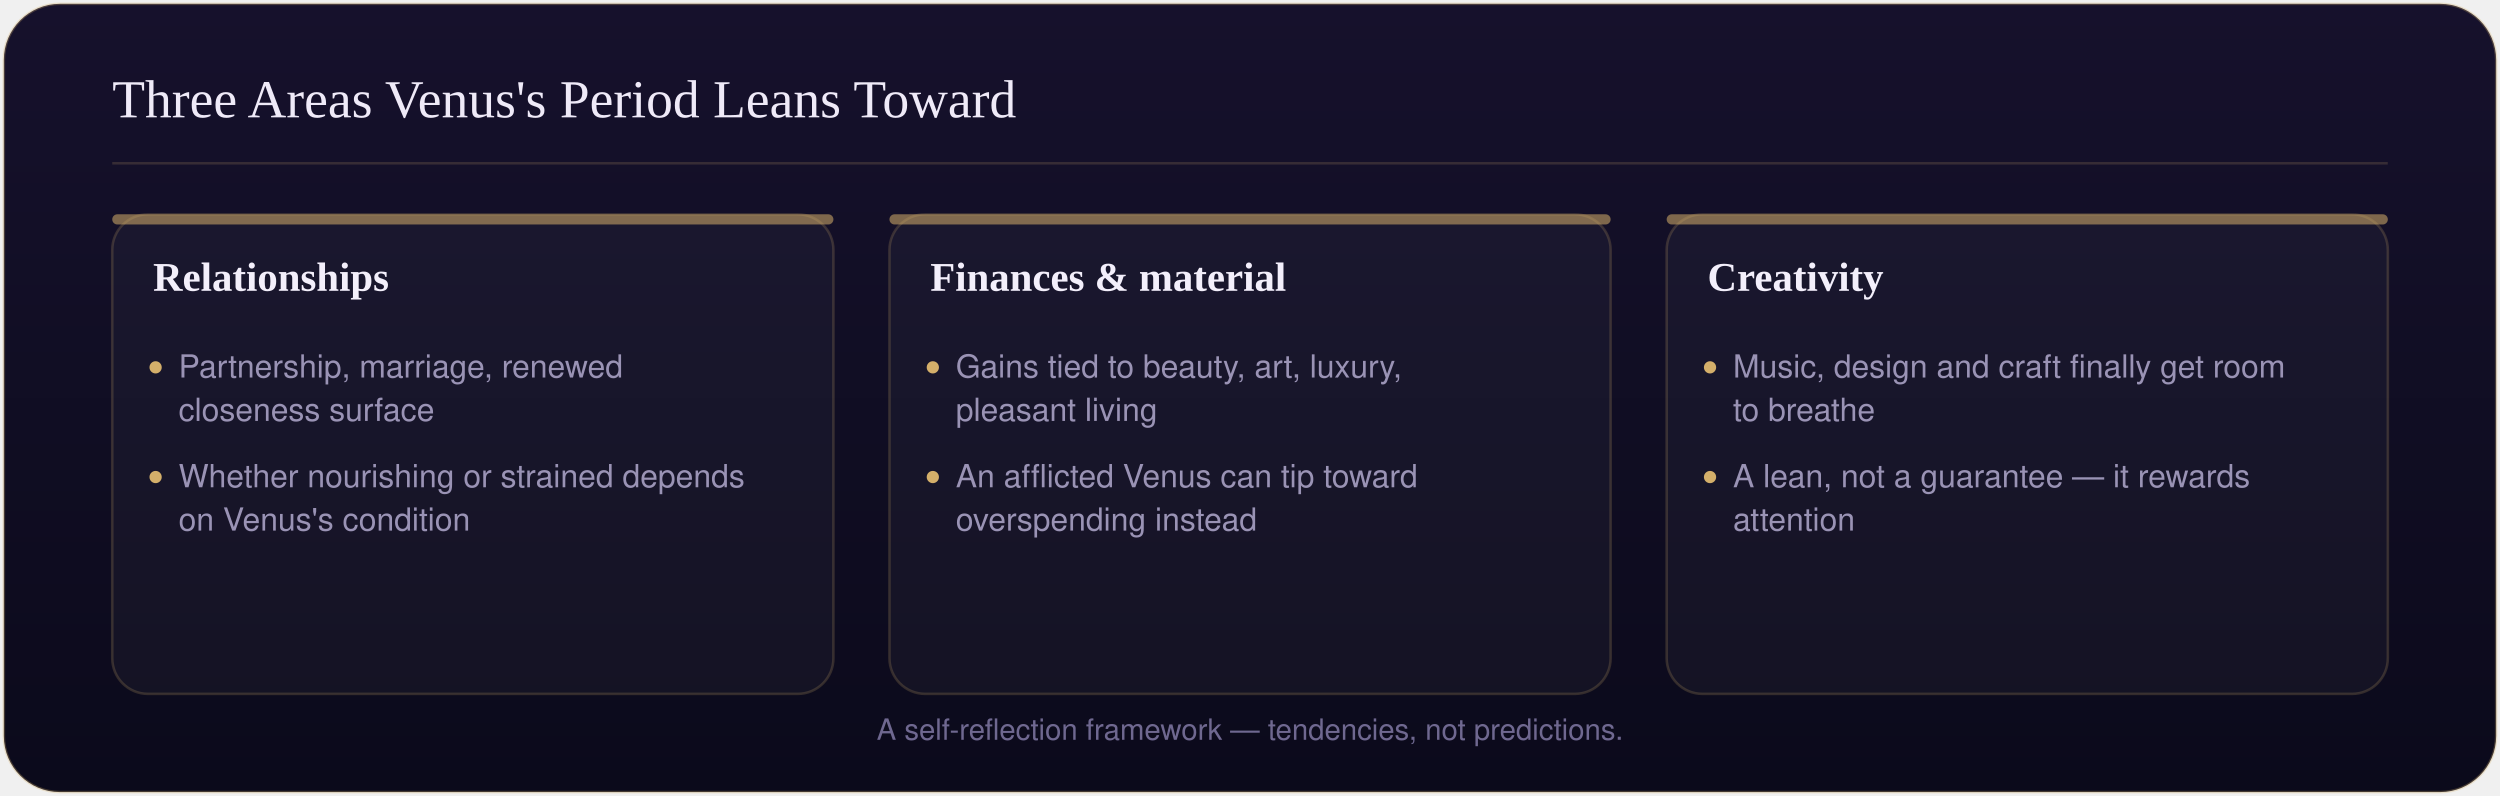
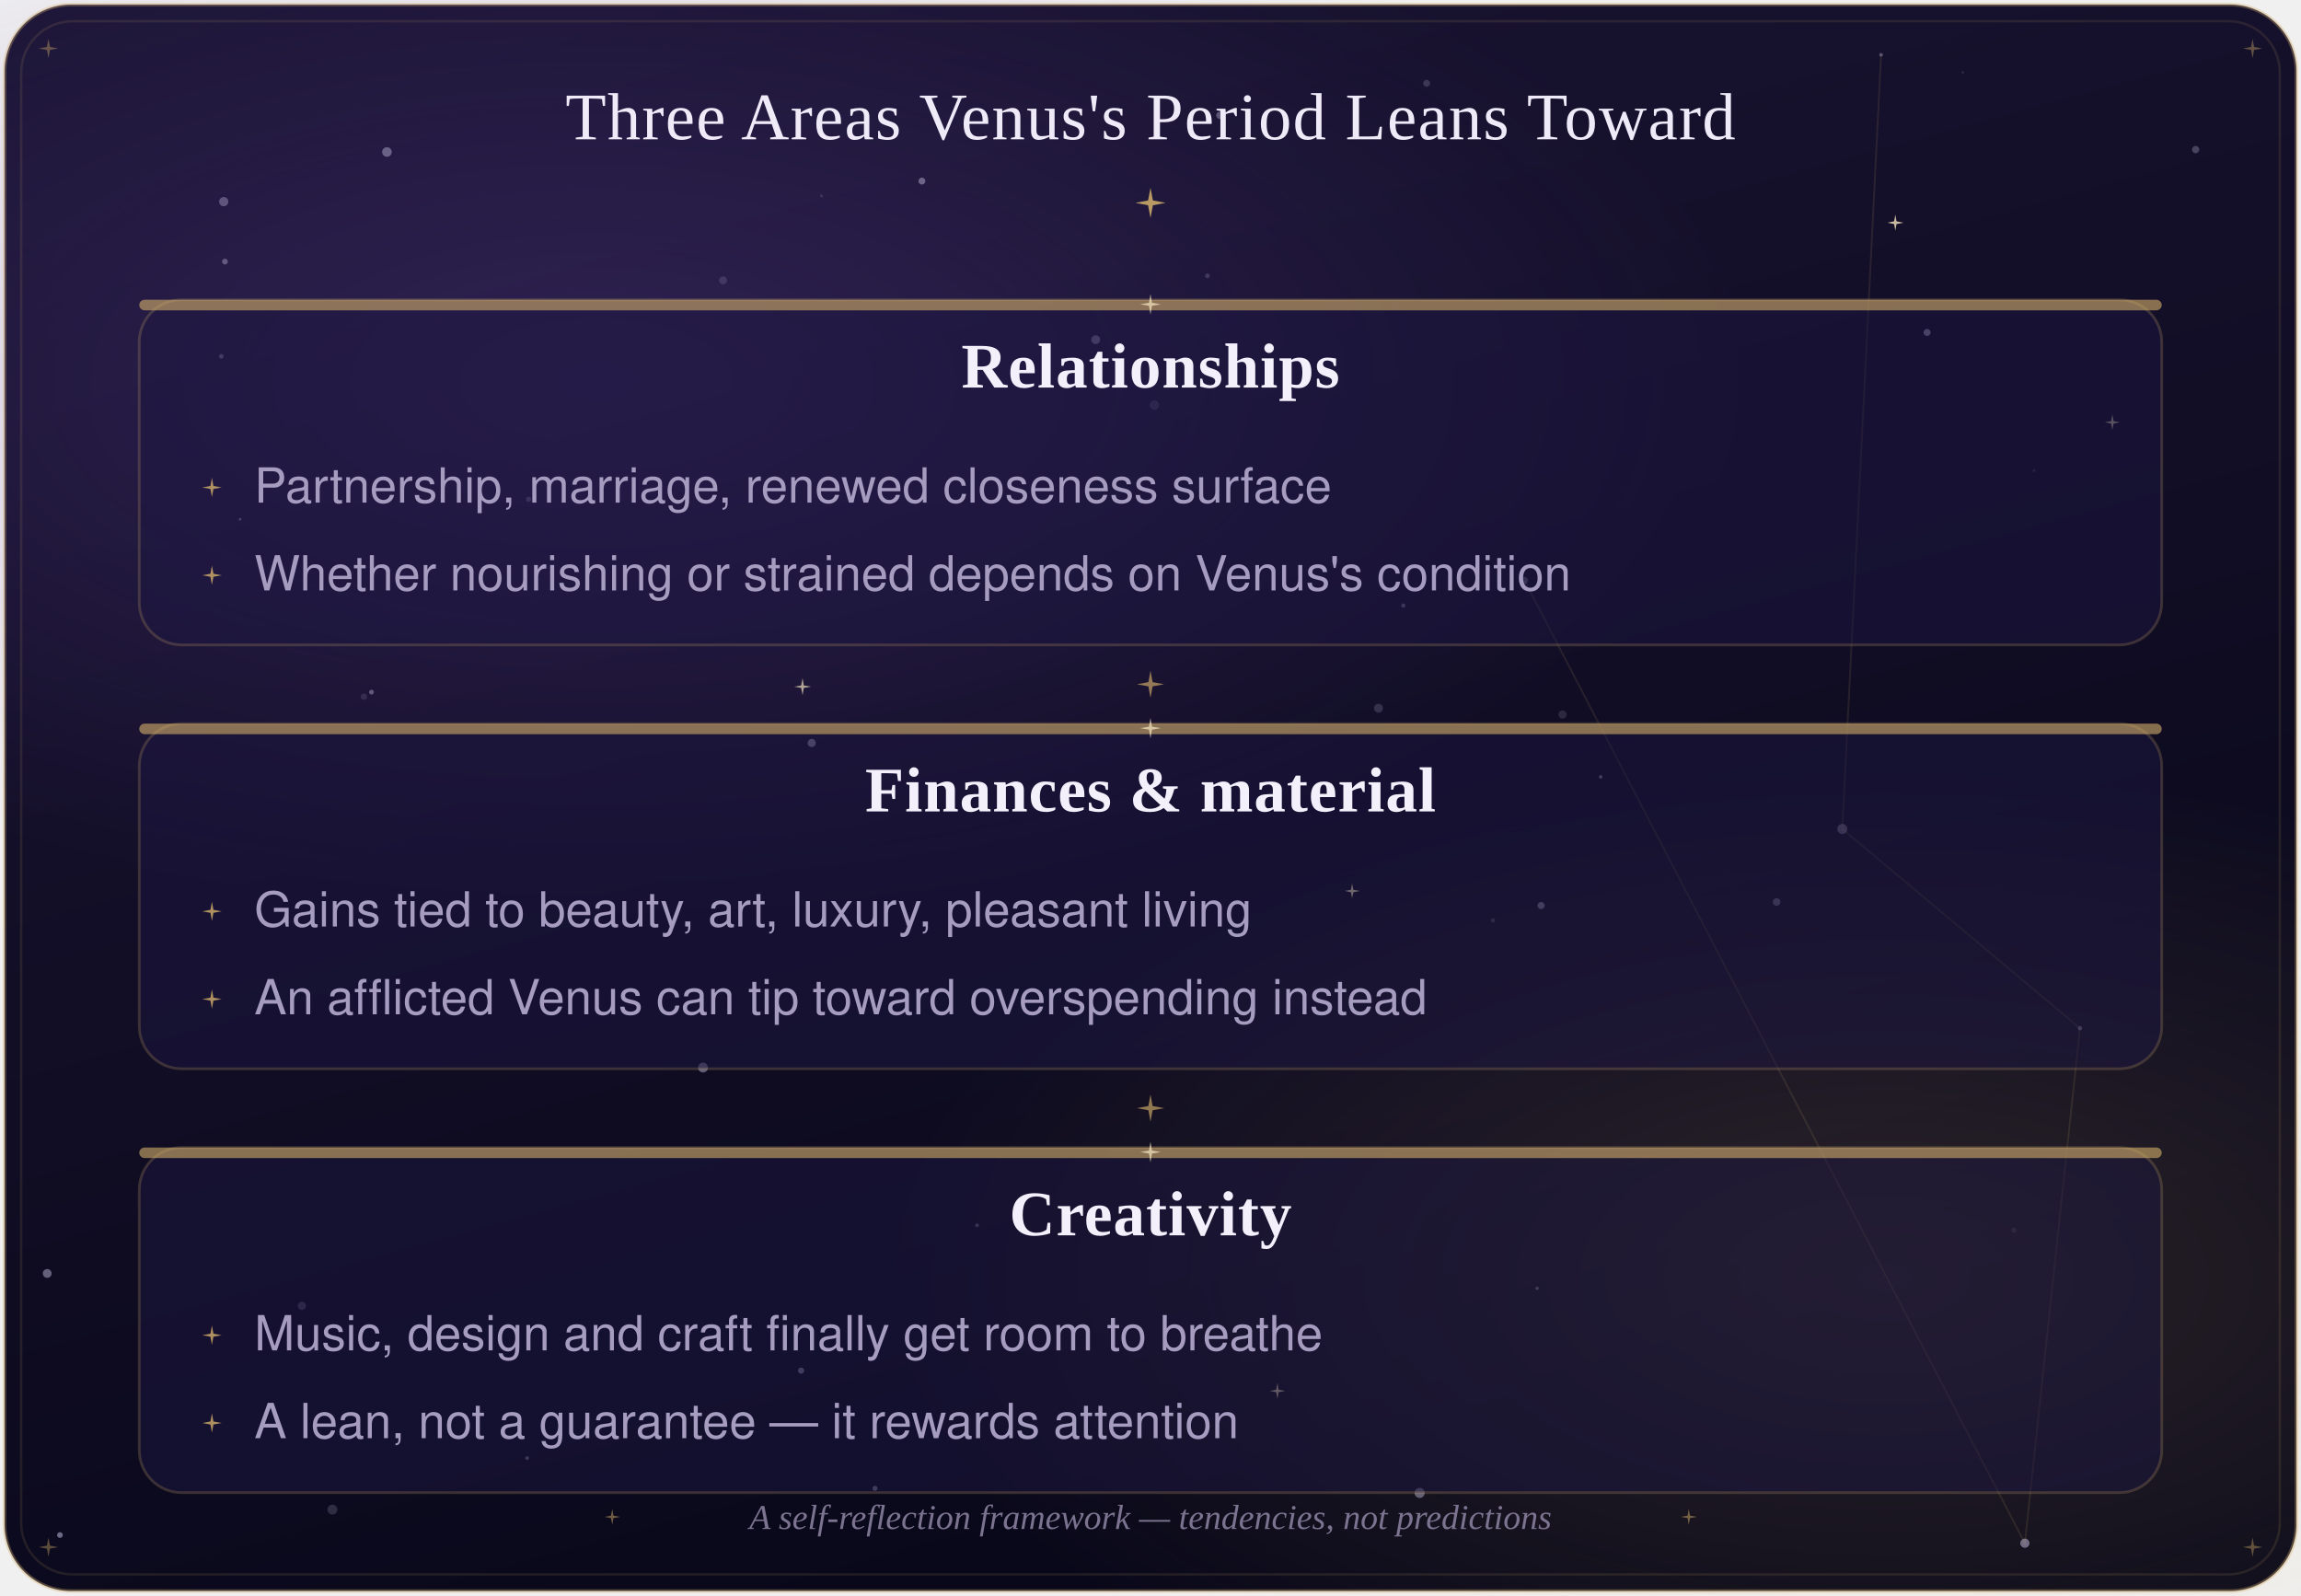
- <svg xmlns="http://www.w3.org/2000/svg" viewBox="0 0 980 312" role="img" aria-label="Three Areas Venus's Period Leans Toward">
+ <svg xmlns="http://www.w3.org/2000/svg" viewBox="0 0 760 527" role="img" aria-label="Three Areas Venus's Period Leans Toward">
  <defs>
-     <linearGradient id="venusmahadasha0en-panel" x1="0" y1="0" x2="0" y2="1">
-       <stop offset="0" stop-color="#16112c" />
-       <stop offset="1" stop-color="#0b0a1b" />
+     <linearGradient id="venusmahadasha0en-panel" x1="0" y1="0" x2="0.4" y2="1">
+       <stop offset="0" stop-color="#1a1433" />
+       <stop offset="0.55" stop-color="#120e26" />
+       <stop offset="1" stop-color="#09081a" />
    </linearGradient>
-     <radialGradient id="venusmahadasha0en-node" cx="0.5" cy="0.4" r="0.7">
+     <radialGradient id="venusmahadasha0en-foil" cx="0.42" cy="0.34" r="0.75">
+       <stop offset="0" stop-color="#fbf0d2" />
+       <stop offset="0.5" stop-color="#e8c882" />
+       <stop offset="1" stop-color="#b8923f" />
+     </radialGradient>
+     <radialGradient id="venusmahadasha0en-glow" cx="0.5" cy="0.5" r="0.5">
      <stop offset="0" stop-color="#f6e6bf" />
-       <stop offset="1" stop-color="#cda354" />
+       <stop offset="1" stop-color="#f6e6bf" stop-opacity="0" />
    </radialGradient>
-     <filter id="venusmahadasha0en-soft" x="-80%" y="-80%" width="260%" height="260%">
-       <feGaussianBlur stdDeviation="6" />
-     </filter>
+     <radialGradient id="venusmahadasha0en-neb1" cx="0.5" cy="0.5" r="0.5">
+       <stop offset="0" stop-color="#6f4bb0" stop-opacity="0.28" />
+       <stop offset="1" stop-color="#6f4bb0" stop-opacity="0" />
+     </radialGradient>
+     <radialGradient id="venusmahadasha0en-neb2" cx="0.5" cy="0.5" r="0.5">
+       <stop offset="0" stop-color="#d4af6a" stop-opacity="0.16" />
+       <stop offset="1" stop-color="#d4af6a" stop-opacity="0" />
+     </radialGradient>
+     <linearGradient id="venusmahadasha0en-rule" x1="0" y1="0" x2="1" y2="0">
+       <stop offset="0" stop-color="#d4af6a" stop-opacity="0" />
+       <stop offset="0.5" stop-color="#d4af6a" stop-opacity="0.6" />
+       <stop offset="1" stop-color="#d4af6a" stop-opacity="0" />
+     </linearGradient>
  </defs>
-   <rect x="1.5" y="1.5" width="977" height="309" rx="22" fill="url(#venusmahadasha0en-panel)" stroke="#d4af6a" stroke-opacity="0.28" />
-   <text x="44" y="46" font-family="Georgia, 'Times New Roman', serif" font-size="21" fill="#efeaf8">Three Areas Venus's Period Leans Toward</text>
-   <line x1="44" y1="64" x2="936" y2="64" stroke="#d4af6a" stroke-opacity="0.18" />
-   <rect x="44" y="84" width="282.7" height="188" rx="14" fill="#ffffff" fill-opacity="0.035" stroke="#d4af6a" stroke-opacity="0.20" />
-   <rect x="44" y="84" width="282.7" height="4" rx="2" fill="#d4af6a" fill-opacity="0.55" />
-   <text x="60" y="114" font-family="Georgia, 'Times New Roman', serif" font-size="16" font-weight="700" fill="#f3effb">Relationships</text>
-   <circle cx="61" cy="144" r="2.4" fill="#d4af6a" />
-   <text x="70" y="148" font-family="Helvetica, Arial, sans-serif" font-size="12.5" fill="#9a93b5">Partnership, marriage, renewed</text>
-   <text x="70" y="165" font-family="Helvetica, Arial, sans-serif" font-size="12.5" fill="#9a93b5">closeness surface</text>
-   <circle cx="61" cy="187" r="2.4" fill="#d4af6a" />
-   <text x="70" y="191" font-family="Helvetica, Arial, sans-serif" font-size="12.5" fill="#9a93b5">Whether nourishing or strained depends</text>
-   <text x="70" y="208" font-family="Helvetica, Arial, sans-serif" font-size="12.5" fill="#9a93b5">on Venus's condition</text>
-   <rect x="348.667" y="84" width="282.7" height="188" rx="14" fill="#ffffff" fill-opacity="0.035" stroke="#d4af6a" stroke-opacity="0.20" />
-   <rect x="348.667" y="84" width="282.7" height="4" rx="2" fill="#d4af6a" fill-opacity="0.55" />
-   <text x="364.667" y="114" font-family="Georgia, 'Times New Roman', serif" font-size="16" font-weight="700" fill="#f3effb">Finances &amp; material</text>
-   <circle cx="365.667" cy="144" r="2.4" fill="#d4af6a" />
-   <text x="374.667" y="148" font-family="Helvetica, Arial, sans-serif" font-size="12.5" fill="#9a93b5">Gains tied to beauty, art, luxury,</text>
-   <text x="374.667" y="165" font-family="Helvetica, Arial, sans-serif" font-size="12.5" fill="#9a93b5">pleasant living</text>
-   <circle cx="365.667" cy="187" r="2.4" fill="#d4af6a" />
-   <text x="374.667" y="191" font-family="Helvetica, Arial, sans-serif" font-size="12.5" fill="#9a93b5">An afflicted Venus can tip toward</text>
-   <text x="374.667" y="208" font-family="Helvetica, Arial, sans-serif" font-size="12.5" fill="#9a93b5">overspending instead</text>
-   <rect x="653.333" y="84" width="282.7" height="188" rx="14" fill="#ffffff" fill-opacity="0.035" stroke="#d4af6a" stroke-opacity="0.20" />
-   <rect x="653.333" y="84" width="282.7" height="4" rx="2" fill="#d4af6a" fill-opacity="0.55" />
-   <text x="669.333" y="114" font-family="Georgia, 'Times New Roman', serif" font-size="16" font-weight="700" fill="#f3effb">Creativity</text>
-   <circle cx="670.333" cy="144" r="2.4" fill="#d4af6a" />
-   <text x="679.333" y="148" font-family="Helvetica, Arial, sans-serif" font-size="12.5" fill="#9a93b5">Music, design and craft finally get room</text>
-   <text x="679.333" y="165" font-family="Helvetica, Arial, sans-serif" font-size="12.5" fill="#9a93b5">to breathe</text>
-   <circle cx="670.333" cy="187" r="2.4" fill="#d4af6a" />
-   <text x="679.333" y="191" font-family="Helvetica, Arial, sans-serif" font-size="12.5" fill="#9a93b5">A lean, not a guarantee — it rewards</text>
-   <text x="679.333" y="208" font-family="Helvetica, Arial, sans-serif" font-size="12.5" fill="#9a93b5">attention</text>
-   <text x="490" y="290" text-anchor="middle" font-family="Helvetica, Arial, sans-serif" font-size="11.5" fill="#6f6890">A self-reflection framework — tendencies, not predictions.</text>
+   <rect x="1.5" y="1.5" width="757" height="524" rx="22" fill="url(#venusmahadasha0en-panel)" />
+   <ellipse cx="198" cy="126" rx="380" ry="179" fill="url(#venusmahadasha0en-neb1)" />
+   <ellipse cx="623" cy="422" rx="334" ry="169" fill="url(#venusmahadasha0en-neb2)" />
+   <circle cx="648.3" cy="23.9" r="0.43" fill="#cfc8ea" opacity="0.13" />
+   <circle cx="503.5" cy="191.7" r="1.20" fill="#cfc8ea" opacity="0.30" />
+   <circle cx="668.8" cy="509.7" r="1.52" fill="#cfc8ea" opacity="0.49" />
+   <circle cx="687.0" cy="339.6" r="0.72" fill="#cfc8ea" opacity="0.40" />
+   <circle cx="608.5" cy="273.8" r="1.67" fill="#cfc8ea" opacity="0.34" />
+   <circle cx="74.3" cy="86.4" r="0.96" fill="#cfc8ea" opacity="0.36" />
+   <circle cx="621.3" cy="18.1" r="0.61" fill="#cfc8ea" opacity="0.34" />
+   <circle cx="471.2" cy="27.5" r="1.14" fill="#cfc8ea" opacity="0.20" />
+   <circle cx="271.3" cy="64.7" r="0.45" fill="#cfc8ea" opacity="0.15" />
+   <circle cx="381.3" cy="133.8" r="1.55" fill="#cfc8ea" opacity="0.17" />
+   <circle cx="289.0" cy="491.6" r="0.84" fill="#cfc8ea" opacity="0.47" />
+   <circle cx="174.6" cy="164.9" r="0.87" fill="#cfc8ea" opacity="0.29" />
+   <circle cx="455.3" cy="233.9" r="1.47" fill="#cfc8ea" opacity="0.18" />
+   <circle cx="264.6" cy="452.7" r="1.02" fill="#cfc8ea" opacity="0.47" />
+   <circle cx="516.1" cy="236.0" r="1.36" fill="#cfc8ea" opacity="0.15" />
+   <circle cx="19.8" cy="507.0" r="0.94" fill="#cfc8ea" opacity="0.50" />
+   <circle cx="238.8" cy="92.6" r="1.31" fill="#cfc8ea" opacity="0.16" />
+   <circle cx="232.2" cy="352.6" r="1.63" fill="#cfc8ea" opacity="0.42" />
+   <circle cx="586.8" cy="297.9" r="1.26" fill="#cfc8ea" opacity="0.35" />
+   <circle cx="322.7" cy="404.7" r="0.63" fill="#cfc8ea" opacity="0.35" />
+   <circle cx="15.6" cy="420.6" r="1.46" fill="#cfc8ea" opacity="0.44" />
+   <circle cx="120.2" cy="230.1" r="1.06" fill="#cfc8ea" opacity="0.13" />
+   <circle cx="73.1" cy="117.7" r="0.77" fill="#cfc8ea" opacity="0.39" />
+   <circle cx="99.7" cy="431.3" r="1.36" fill="#cfc8ea" opacity="0.25" />
+   <circle cx="79.3" cy="171.5" r="0.43" fill="#cfc8ea" opacity="0.49" />
+   <circle cx="304.5" cy="59.8" r="1.14" fill="#cfc8ea" opacity="0.42" />
+   <circle cx="493.1" cy="304.0" r="0.73" fill="#cfc8ea" opacity="0.23" />
+   <circle cx="174.1" cy="481.6" r="0.62" fill="#cfc8ea" opacity="0.43" />
+   <circle cx="402.9" cy="38.1" r="1.20" fill="#cfc8ea" opacity="0.35" />
+   <circle cx="127.8" cy="50.2" r="1.59" fill="#cfc8ea" opacity="0.41" />
+   <circle cx="398.8" cy="91.1" r="0.79" fill="#cfc8ea" opacity="0.19" />
+   <circle cx="122.7" cy="228.6" r="0.79" fill="#cfc8ea" opacity="0.38" />
+   <circle cx="109.8" cy="498.6" r="1.64" fill="#cfc8ea" opacity="0.18" />
+   <circle cx="636.5" cy="109.8" r="1.16" fill="#cfc8ea" opacity="0.52" />
+   <circle cx="509.0" cy="299.1" r="1.17" fill="#cfc8ea" opacity="0.46" />
+   <circle cx="665.2" cy="406.3" r="0.84" fill="#cfc8ea" opacity="0.16" />
+   <circle cx="463.5" cy="200.0" r="0.69" fill="#cfc8ea" opacity="0.38" />
+   <circle cx="507.7" cy="425.5" r="0.54" fill="#cfc8ea" opacity="0.44" />
+   <circle cx="361.9" cy="112.2" r="1.46" fill="#cfc8ea" opacity="0.40" />
+   <circle cx="468.9" cy="493.1" r="1.67" fill="#cfc8ea" opacity="0.42" />
+   <circle cx="671.8" cy="155.4" r="0.49" fill="#cfc8ea" opacity="0.16" />
+   <circle cx="725.2" cy="49.4" r="1.20" fill="#cfc8ea" opacity="0.28" />
+   <circle cx="528.7" cy="256.6" r="0.59" fill="#cfc8ea" opacity="0.46" />
+   <circle cx="73.9" cy="66.6" r="1.53" fill="#cfc8ea" opacity="0.34" />
+   <circle cx="268.1" cy="245.4" r="1.34" fill="#cfc8ea" opacity="0.51" />
+   <path d="M 626.02 70.9 L 626.4 73.1 L 628.7 73.557 L 626.4 74.0 L 626.02 76.2 L 625.6 74.0 L 623.4 73.557 L 625.6 73.1 Z" fill="#f6e6bf" opacity="0.8" />
+   <path d="M 265.089 224.0 L 265.5 226.4 L 267.9 226.8 L 265.5 227.2 L 265.089 229.6 L 264.6 227.2 L 262.3 226.8 L 264.6 226.4 Z" fill="#f6e6bf" opacity="0.677" />
+   <path d="M 697.685 136.9 L 698.1 139.1 L 700.2 139.467 L 698.1 139.9 L 697.685 142.0 L 697.3 139.9 L 695.2 139.467 L 697.3 139.1 Z" fill="#f6e6bf" opacity="0.587" />
+   <path d="M 446.569 291.8 L 447.0 293.9 L 449.1 294.253 L 447.0 294.7 L 446.569 296.7 L 446.2 294.7 L 444.1 294.253 L 446.2 293.9 Z" fill="#f6e6bf" opacity="0.772" />
+   <path d="M 421.937 456.8 L 422.3 459.0 L 424.5 459.404 L 422.3 459.8 L 421.937 462.0 L 421.5 459.8 L 419.4 459.404 L 421.5 459.0 Z" fill="#f6e6bf" opacity="0.645" />
+   <path d="M 503.5 191.7 L 668.8 509.7 L 687.0 339.6 L 608.5 273.8 L 621.3 18.1" fill="none" stroke="#d4af6a" stroke-width="0.6" opacity="0.12" />
+   <rect x="1.5" y="1.5" width="757" height="524" rx="22" fill="none" stroke="#d4af6a" stroke-opacity="0.34" stroke-width="1.2" />
+   <rect x="7" y="7" width="746" height="513" rx="17" fill="none" stroke="#d4af6a" stroke-opacity="0.12" stroke-width="0.8" />
+   <path d="M 16 12.8 L 16.5 15.5 L 19.2 16 L 16.5 16.5 L 16 19.2 L 15.5 16.5 L 12.8 16 L 15.5 15.5 Z" fill="#d4af6a" opacity="0.4" />
+   <path d="M 744 12.8 L 744.5 15.5 L 747.2 16 L 744.5 16.5 L 744 19.2 L 743.5 16.5 L 740.8 16 L 743.5 15.5 Z" fill="#d4af6a" opacity="0.4" />
+   <path d="M 16 507.8 L 16.5 510.5 L 19.2 511 L 16.5 511.5 L 16 514.2 L 15.5 511.5 L 12.8 511 L 15.5 510.5 Z" fill="#d4af6a" opacity="0.4" />
+   <path d="M 744 507.8 L 744.5 510.5 L 747.2 511 L 744.5 511.5 L 744 514.2 L 743.5 511.5 L 740.8 511 L 743.5 510.5 Z" fill="#d4af6a" opacity="0.4" />
+   <text x="380" y="46" text-anchor="middle" font-family="Georgia, 'Times New Roman', serif" font-size="22" letter-spacing="0.4" fill="#efeaf8">Three Areas Venus's Period Leans Toward</text>
+   <line x1="230" y1="67" x2="368" y2="67" stroke="url(#venusmahadasha0en-rule)" stroke-width="1" />
+   <line x1="392" y1="67" x2="530" y2="67" stroke="url(#venusmahadasha0en-rule)" stroke-width="1" />
+   <path d="M 380 62.0 L 380.8 66.2 L 385.0 67 L 380.8 67.8 L 380 72.0 L 379.2 67.8 L 375.0 67 L 379.2 66.2 Z" fill="#d4af6a" opacity="0.85" />
+   <rect x="46" y="99" width="668" height="114.0" rx="14" fill="#1d1740" fill-opacity="0.5" stroke="#d4af6a" stroke-opacity="0.22" stroke-width="0.9" />
+   <rect x="46" y="99" width="668" height="3.5" rx="1.8" fill="#d4af6a" fill-opacity="0.6" />
+   <path d="M 380 97.1 L 380.5 100.0 L 383.4 100.5 L 380.5 101.0 L 380 103.9 L 379.5 101.0 L 376.6 100.5 L 379.5 100.0 Z" fill="#f6e6bf" opacity="0.7" />
+   <text x="380" y="128.0" text-anchor="middle" font-family="Georgia, 'Times New Roman', serif" font-size="21" font-weight="700" letter-spacing="0.3" fill="#f3effb">Relationships</text>
+   <path d="M 70 157.8 L 70.5 160.5 L 73.2 161 L 70.5 161.5 L 70 164.2 L 69.5 161.5 L 66.8 161 L 69.5 160.5 Z" fill="#d4af6a" opacity="0.8" />
+   <text x="84" y="166.0" font-family="Helvetica, Arial, sans-serif" font-size="16" fill="#a59cc0">Partnership, marriage, renewed closeness surface</text>
+   <path d="M 70 186.8 L 70.5 189.5 L 73.2 190 L 70.5 190.5 L 70 193.2 L 69.5 190.5 L 66.8 190 L 69.5 189.5 Z" fill="#d4af6a" opacity="0.8" />
+   <text x="84" y="195.0" font-family="Helvetica, Arial, sans-serif" font-size="16" fill="#a59cc0">Whether nourishing or strained depends on Venus's condition</text>
+   <path d="M 380 221.5 L 380.7 225.3 L 384.5 226 L 380.7 226.7 L 380 230.5 L 379.3 226.7 L 375.5 226 L 379.3 225.3 Z" fill="#d4af6a" opacity="0.65" />
+   <rect x="46" y="239" width="668" height="114.0" rx="14" fill="#1d1740" fill-opacity="0.5" stroke="#d4af6a" stroke-opacity="0.22" stroke-width="0.9" />
+   <rect x="46" y="239" width="668" height="3.5" rx="1.8" fill="#d4af6a" fill-opacity="0.6" />
+   <path d="M 380 237.1 L 380.5 240.0 L 383.4 240.5 L 380.5 241.0 L 380 243.9 L 379.5 241.0 L 376.6 240.5 L 379.5 240.0 Z" fill="#f6e6bf" opacity="0.7" />
+   <text x="380" y="268.0" text-anchor="middle" font-family="Georgia, 'Times New Roman', serif" font-size="21" font-weight="700" letter-spacing="0.3" fill="#f3effb">Finances &amp; material</text>
+   <path d="M 70 297.8 L 70.5 300.5 L 73.2 301 L 70.5 301.5 L 70 304.2 L 69.5 301.5 L 66.8 301 L 69.5 300.5 Z" fill="#d4af6a" opacity="0.8" />
+   <text x="84" y="306.0" font-family="Helvetica, Arial, sans-serif" font-size="16" fill="#a59cc0">Gains tied to beauty, art, luxury, pleasant living</text>
+   <path d="M 70 326.8 L 70.5 329.5 L 73.2 330 L 70.5 330.5 L 70 333.2 L 69.5 330.5 L 66.8 330 L 69.5 329.5 Z" fill="#d4af6a" opacity="0.8" />
+   <text x="84" y="335.0" font-family="Helvetica, Arial, sans-serif" font-size="16" fill="#a59cc0">An afflicted Venus can tip toward overspending instead</text>
+   <path d="M 380 361.5 L 380.7 365.3 L 384.5 366 L 380.7 366.7 L 380 370.5 L 379.3 366.7 L 375.5 366 L 379.3 365.3 Z" fill="#d4af6a" opacity="0.65" />
+   <rect x="46" y="379" width="668" height="114.0" rx="14" fill="#1d1740" fill-opacity="0.5" stroke="#d4af6a" stroke-opacity="0.22" stroke-width="0.9" />
+   <rect x="46" y="379" width="668" height="3.5" rx="1.8" fill="#d4af6a" fill-opacity="0.6" />
+   <path d="M 380 377.1 L 380.5 380.0 L 383.4 380.5 L 380.5 381.0 L 380 383.9 L 379.5 381.0 L 376.6 380.5 L 379.5 380.0 Z" fill="#f6e6bf" opacity="0.7" />
+   <text x="380" y="408.0" text-anchor="middle" font-family="Georgia, 'Times New Roman', serif" font-size="21" font-weight="700" letter-spacing="0.3" fill="#f3effb">Creativity</text>
+   <path d="M 70 437.8 L 70.5 440.5 L 73.2 441 L 70.5 441.5 L 70 444.2 L 69.5 441.5 L 66.8 441 L 69.5 440.5 Z" fill="#d4af6a" opacity="0.8" />
+   <text x="84" y="446.0" font-family="Helvetica, Arial, sans-serif" font-size="16" fill="#a59cc0">Music, design and craft finally get room to breathe</text>
+   <path d="M 70 466.8 L 70.5 469.5 L 73.2 470 L 70.5 470.5 L 70 473.2 L 69.5 470.5 L 66.8 470 L 69.5 469.5 Z" fill="#d4af6a" opacity="0.8" />
+   <text x="84" y="475.0" font-family="Helvetica, Arial, sans-serif" font-size="16" fill="#a59cc0">A lean, not a guarantee — it rewards attention</text>
+   <path d="M 202.227 498.4 L 202.6 500.6 L 204.8 501 L 202.6 501.4 L 202.227 503.6 L 201.8 501.4 L 199.6 501 L 201.8 500.6 Z" fill="#d4af6a" opacity="0.5" />
+   <text x="380" y="505" text-anchor="middle" font-family="Georgia, 'Times New Roman', serif" font-style="italic" font-size="11.5" fill="#7b738f">A self-reflection framework — tendencies, not predictions</text>
+   <path d="M 557.773 498.4 L 558.2 500.6 L 560.4 501 L 558.2 501.4 L 557.773 503.6 L 557.4 501.4 L 555.2 501 L 557.4 500.6 Z" fill="#d4af6a" opacity="0.5" />
</svg>
